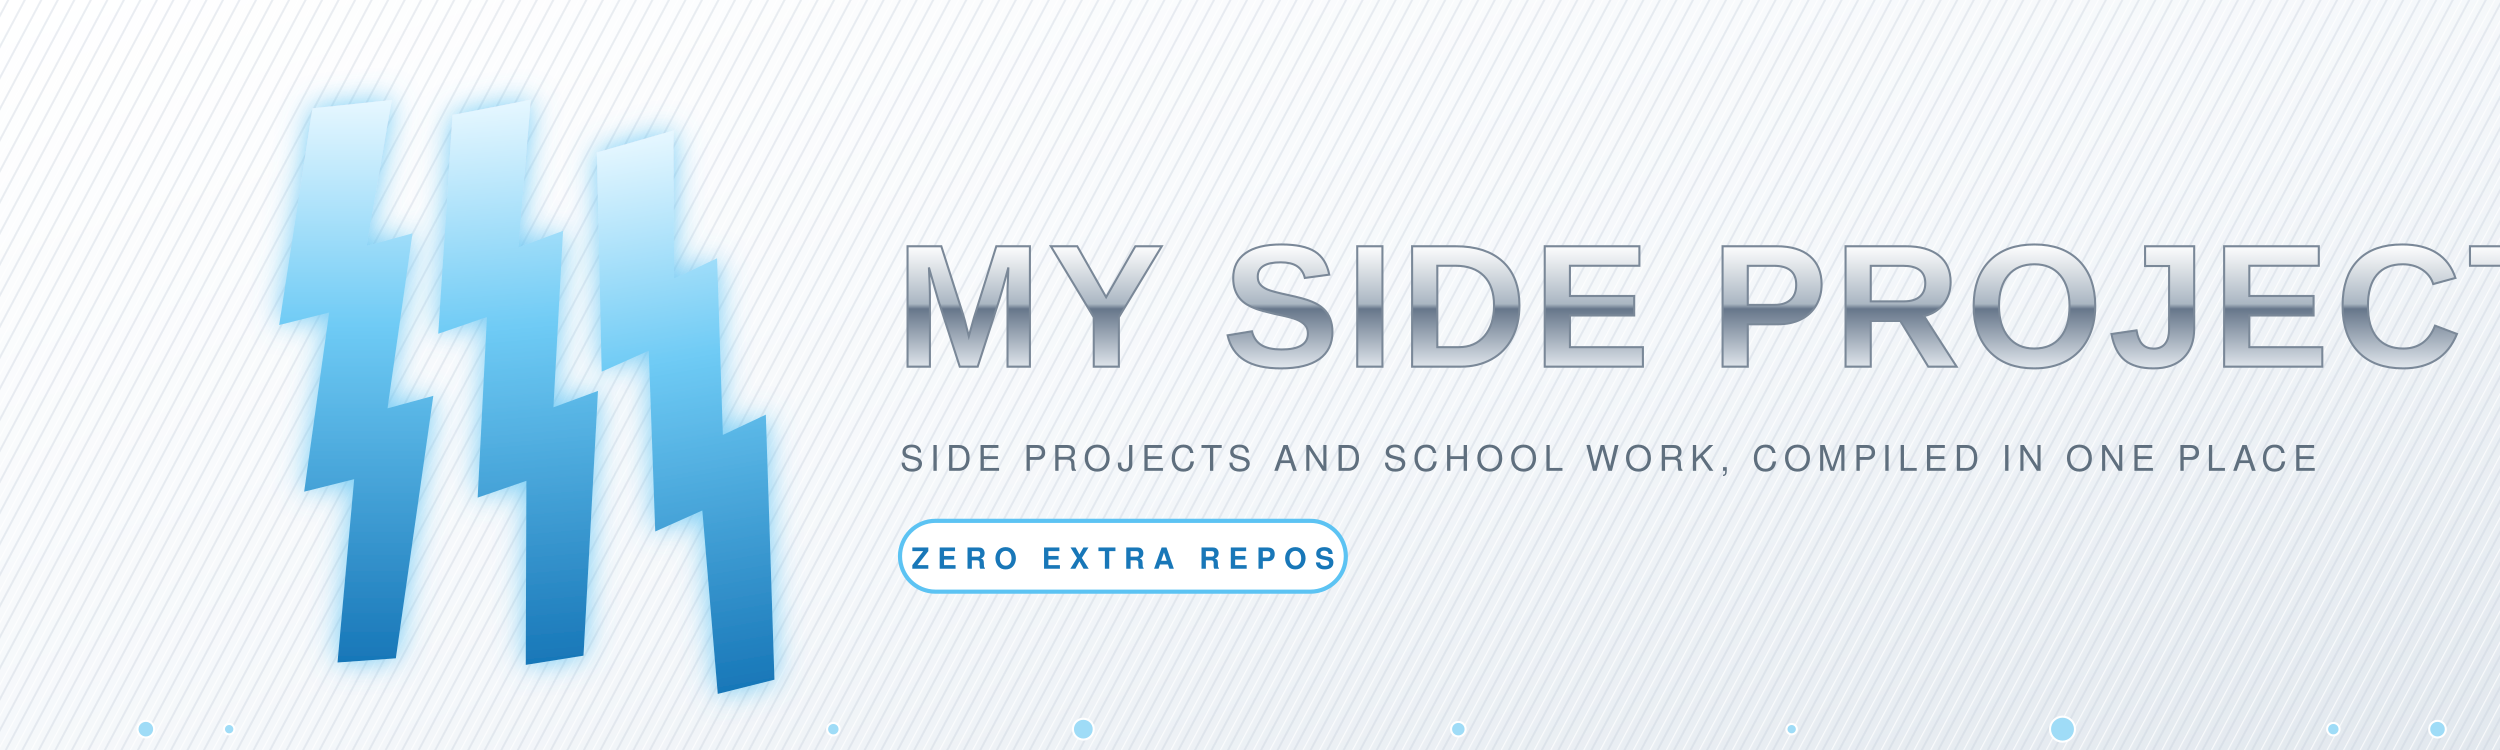
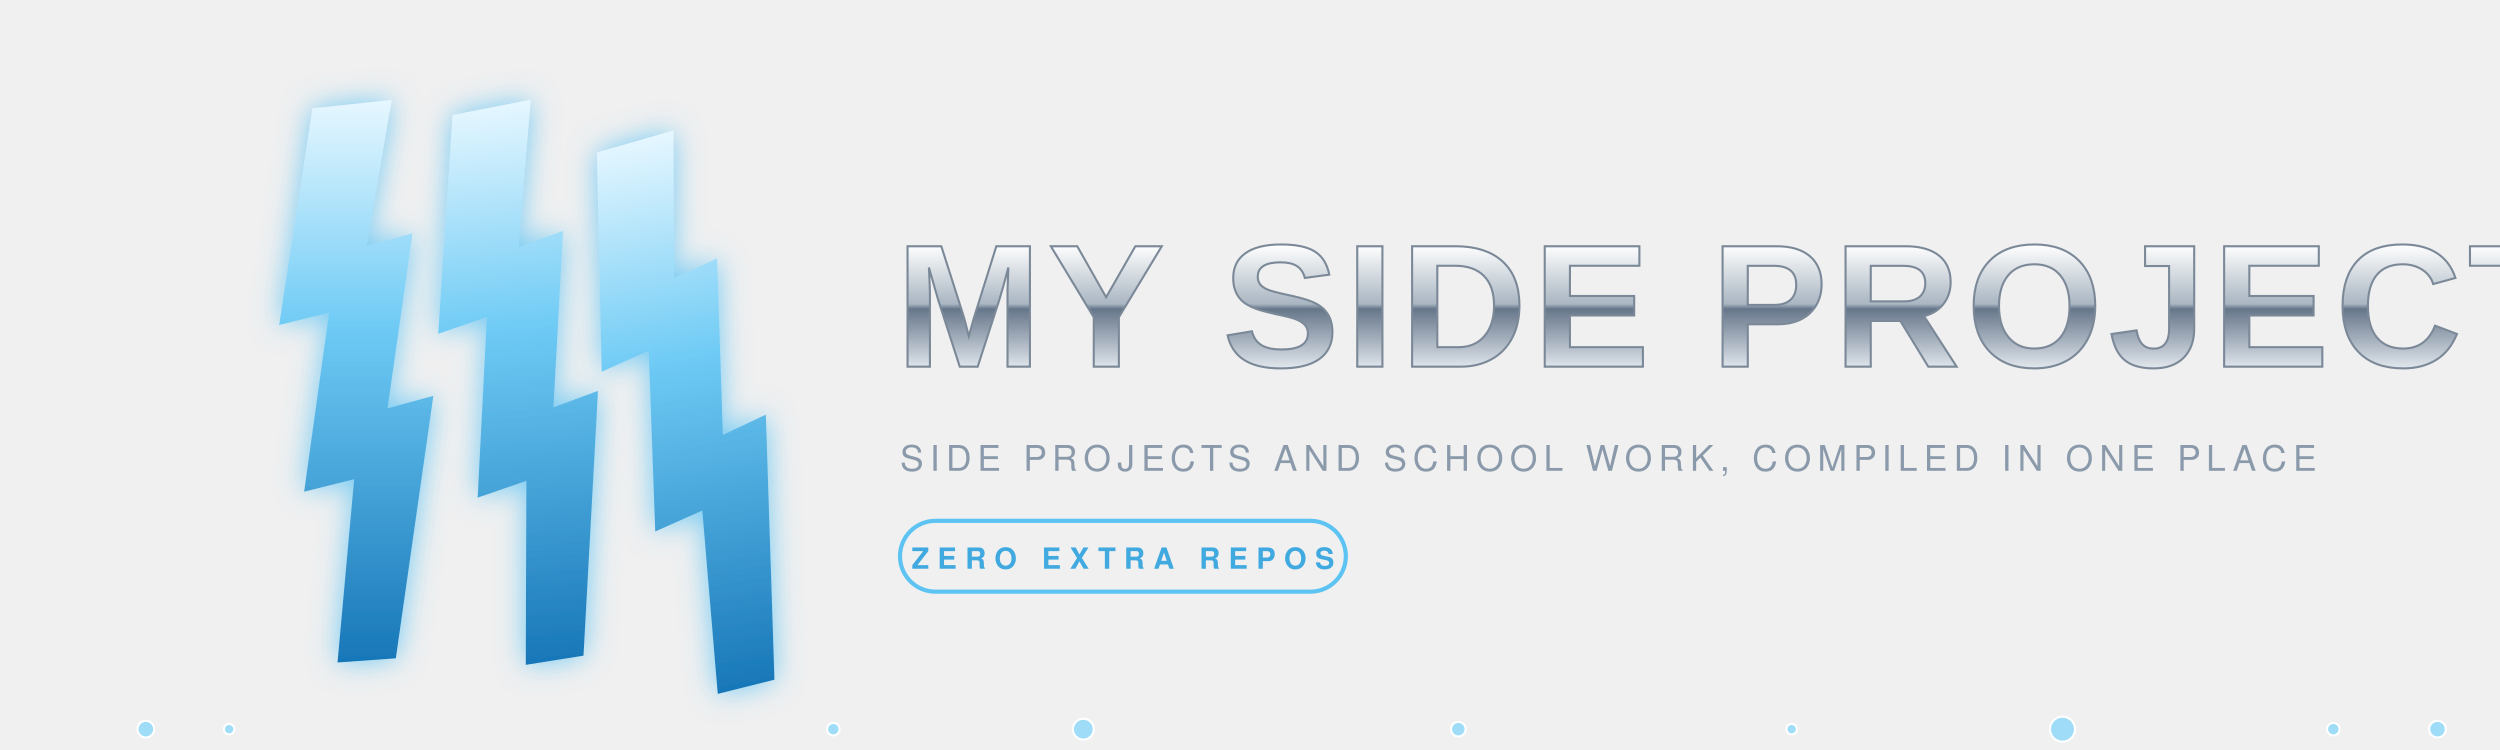
<svg xmlns="http://www.w3.org/2000/svg" viewBox="0 0 1200 360" width="1200" height="360" role="img" aria-label="My Side Projects">
  <defs>
-     <linearGradient id="bg" x1="0" y1="0" x2="1" y2="1">
-       <stop offset="0" stop-color="#ffffff" />
-       <stop offset="0.55" stop-color="#f4f7fa" />
-       <stop offset="1" stop-color="#e2e8ee" />
-     </linearGradient>
-     <pattern id="brush" width="7" height="7" patternUnits="userSpaceOnUse" patternTransform="rotate(28)">
-       <line x1="0" y1="0" x2="0" y2="7" stroke="#ffffff" stroke-width="1.2" opacity="0.7" />
-       <line x1="3.5" y1="0" x2="3.5" y2="7" stroke="#c4cfd9" stroke-width="0.7" opacity="0.45" />
-     </pattern>
    <linearGradient id="ice" x1="0" y1="0" x2="0" y2="1">
      <stop offset="0" stop-color="#e6f7ff" />
      <stop offset="0.4" stop-color="#6fcbf5" />
      <stop offset="1" stop-color="#1877b8" />
    </linearGradient>
    <linearGradient id="chrome" x1="0" y1="0" x2="0" y2="1">
      <stop offset="0" stop-color="#ffffff" />
      <stop offset="0.48" stop-color="#aab6c2" />
      <stop offset="0.52" stop-color="#66768a" />
      <stop offset="1" stop-color="#e1e7ed" />
    </linearGradient>
    <linearGradient id="shine" x1="0" y1="0" x2="1" y2="0">
      <stop offset="0" stop-color="#ffffff" stop-opacity="0" />
      <stop offset="0.5" stop-color="#ffffff" stop-opacity="0.9" />
      <stop offset="1" stop-color="#ffffff" stop-opacity="0" />
    </linearGradient>
    <filter id="glow" x="-40%" y="-40%" width="180%" height="180%">
      <feGaussianBlur in="SourceGraphic" stdDeviation="7" result="blur">
        <animate attributeName="stdDeviation" values="5;12;5" dur="2.8s" repeatCount="indefinite" />
      </feGaussianBlur>
      <feFlood flood-color="#5cc3f3" flood-opacity="0.85" result="tint" />
      <feComposite in="tint" in2="blur" operator="in" result="halo" />
      <feMerge>
        <feMergeNode in="halo" />
        <feMergeNode in="SourceGraphic" />
      </feMerge>
    </filter>
    <path id="c1" d="M150 52 L188 48 L176 118 L198 112 L186 196 L208 190 L190 316 L162 318 L170 230 L146 236 L158 150 L134 156 Z" />
    <path id="c2" d="M150 52 L188 48 L176 118 L198 112 L186 196 L208 190 L190 316 L162 318 L170 230 L146 236 L158 150 L134 156 Z" transform="translate(78 -6) rotate(-5 250 180)" />
    <path id="c3" d="M150 52 L188 48 L176 118 L198 112 L186 196 L208 190 L190 316 L162 318 L170 230 L146 236 L158 150 L134 156 Z" transform="translate(156 -12) rotate(-10 330 180)" />
    <clipPath id="clawClip">
      <use href="#c1" />
      <use href="#c2" />
      <use href="#c3" />
    </clipPath>
    <clipPath id="titleClip">
      <text x="430" y="176" font-family="Impact, 'Arial Black', 'Helvetica Neue', Arial, sans-serif" font-size="84" font-weight="900" letter-spacing="3" textLength="690" lengthAdjust="spacingAndGlyphs">MY SIDE PROJECTS</text>
    </clipPath>
  </defs>
-   <rect width="1200" height="360" fill="url(#bg)" />
-   <rect width="1200" height="360" fill="url(#brush)" />
  <g fill="url(#ice)" filter="url(#glow)">
    <use href="#c1" />
    <use href="#c2" />
    <use href="#c3" />
  </g>
  <g clip-path="url(#clawClip)">
    <rect x="-260" y="0" width="200" height="360" fill="url(#shine)" transform="skewX(-18)">
      <animate attributeName="x" from="-260" to="720" dur="2.6s" repeatCount="indefinite" />
    </rect>
  </g>
  <text x="430" y="176" font-family="Impact, 'Arial Black', 'Helvetica Neue', Arial, sans-serif" font-size="84" font-weight="900" letter-spacing="3" textLength="690" lengthAdjust="spacingAndGlyphs" fill="url(#chrome)" stroke="#7a8898" stroke-width="1">MY SIDE PROJECTS</text>
  <g clip-path="url(#titleClip)">
    <rect x="200" y="80" width="160" height="120" fill="url(#shine)" transform="skewX(-25)">
      <animate attributeName="x" from="200" to="1300" dur="3.4s" begin="0.8s" repeatCount="indefinite" />
    </rect>
  </g>
  <path d="M432 194 H1120" stroke="url(#ice)" stroke-width="4" stroke-linecap="round" stroke-dasharray="688" stroke-dashoffset="688">
    <animate attributeName="stroke-dashoffset" values="688;0;0;688" keyTimes="0;0.35;0.75;1" dur="5.5s" repeatCount="indefinite" />
  </path>
-   <text x="432" y="226" font-family="'Helvetica Neue', Helvetica, Arial, sans-serif" font-size="17" letter-spacing="3" fill="#5f6f7e">SIDE PROJECTS AND SCHOOL WORK, COMPILED IN ONE PLACE</text>
+   <text x="432" y="226" font-family="'Helvetica Neue', Helvetica, Arial, sans-serif" font-size="17" letter-spacing="3" fill="#8a9aab">SIDE PROJECTS AND SCHOOL WORK, COMPILED IN ONE PLACE</text>
  <g transform="translate(432 250)">
-     <rect width="214" height="34" rx="17" fill="#ffffff" stroke="#5cc3f3" stroke-width="2">
+     <rect width="214" height="34" rx="17" fill="none" stroke="#5cc3f3" stroke-width="2">
      <animate attributeName="stroke-opacity" values="1;0.3;1" dur="2.2s" repeatCount="indefinite" />
    </rect>
-     <text x="107" y="23" text-anchor="middle" font-family="'Helvetica Neue', Helvetica, Arial, sans-serif" font-size="14" font-weight="700" letter-spacing="4" fill="#1877b8">ZERO EXTRA REPOS</text>
+     <text x="107" y="23" text-anchor="middle" font-family="'Helvetica Neue', Helvetica, Arial, sans-serif" font-size="14" font-weight="700" letter-spacing="4" fill="#3fa9e0">ZERO EXTRA REPOS</text>
  </g>
  <g fill="#9fdcf7" stroke="#ffffff" stroke-width="1">
    <circle cx="70" cy="350" r="4">
      <animate attributeName="cy" from="370" to="-10" dur="7s" begin="-1s" repeatCount="indefinite" />
      <animate attributeName="opacity" values="0;0.8;0.8;0" dur="7s" begin="-1s" repeatCount="indefinite" />
    </circle>
    <circle cx="110" cy="350" r="2.5">
      <animate attributeName="cy" from="370" to="-10" dur="5.5s" begin="-3s" repeatCount="indefinite" />
      <animate attributeName="opacity" values="0;0.7;0.7;0" dur="5.5s" begin="-3s" repeatCount="indefinite" />
    </circle>
    <circle cx="400" cy="350" r="3">
      <animate attributeName="cy" from="370" to="-10" dur="8s" begin="-5s" repeatCount="indefinite" />
      <animate attributeName="opacity" values="0;0.6;0.6;0" dur="8s" begin="-5s" repeatCount="indefinite" />
    </circle>
    <circle cx="520" cy="350" r="5">
      <animate attributeName="cy" from="370" to="-10" dur="6.5s" begin="-2s" repeatCount="indefinite" />
      <animate attributeName="opacity" values="0;0.5;0.5;0" dur="6.5s" begin="-2s" repeatCount="indefinite" />
    </circle>
    <circle cx="700" cy="350" r="3.5">
      <animate attributeName="cy" from="370" to="-10" dur="7.5s" begin="-6s" repeatCount="indefinite" />
      <animate attributeName="opacity" values="0;0.6;0.6;0" dur="7.5s" begin="-6s" repeatCount="indefinite" />
    </circle>
    <circle cx="860" cy="350" r="2.5">
      <animate attributeName="cy" from="370" to="-10" dur="5s" begin="-1.5s" repeatCount="indefinite" />
      <animate attributeName="opacity" values="0;0.7;0.7;0" dur="5s" begin="-1.5s" repeatCount="indefinite" />
    </circle>
    <circle cx="990" cy="350" r="6">
      <animate attributeName="cy" from="370" to="-10" dur="9s" begin="-4s" repeatCount="indefinite" />
      <animate attributeName="opacity" values="0;0.45;0.45;0" dur="9s" begin="-4s" repeatCount="indefinite" />
    </circle>
    <circle cx="1120" cy="350" r="3">
      <animate attributeName="cy" from="370" to="-10" dur="6s" begin="-0.5s" repeatCount="indefinite" />
      <animate attributeName="opacity" values="0;0.7;0.7;0" dur="6s" begin="-0.5s" repeatCount="indefinite" />
    </circle>
    <circle cx="1170" cy="350" r="4">
      <animate attributeName="cy" from="370" to="-10" dur="7.2s" begin="-3.5s" repeatCount="indefinite" />
      <animate attributeName="opacity" values="0;0.6;0.6;0" dur="7.2s" begin="-3.5s" repeatCount="indefinite" />
    </circle>
  </g>
</svg>
